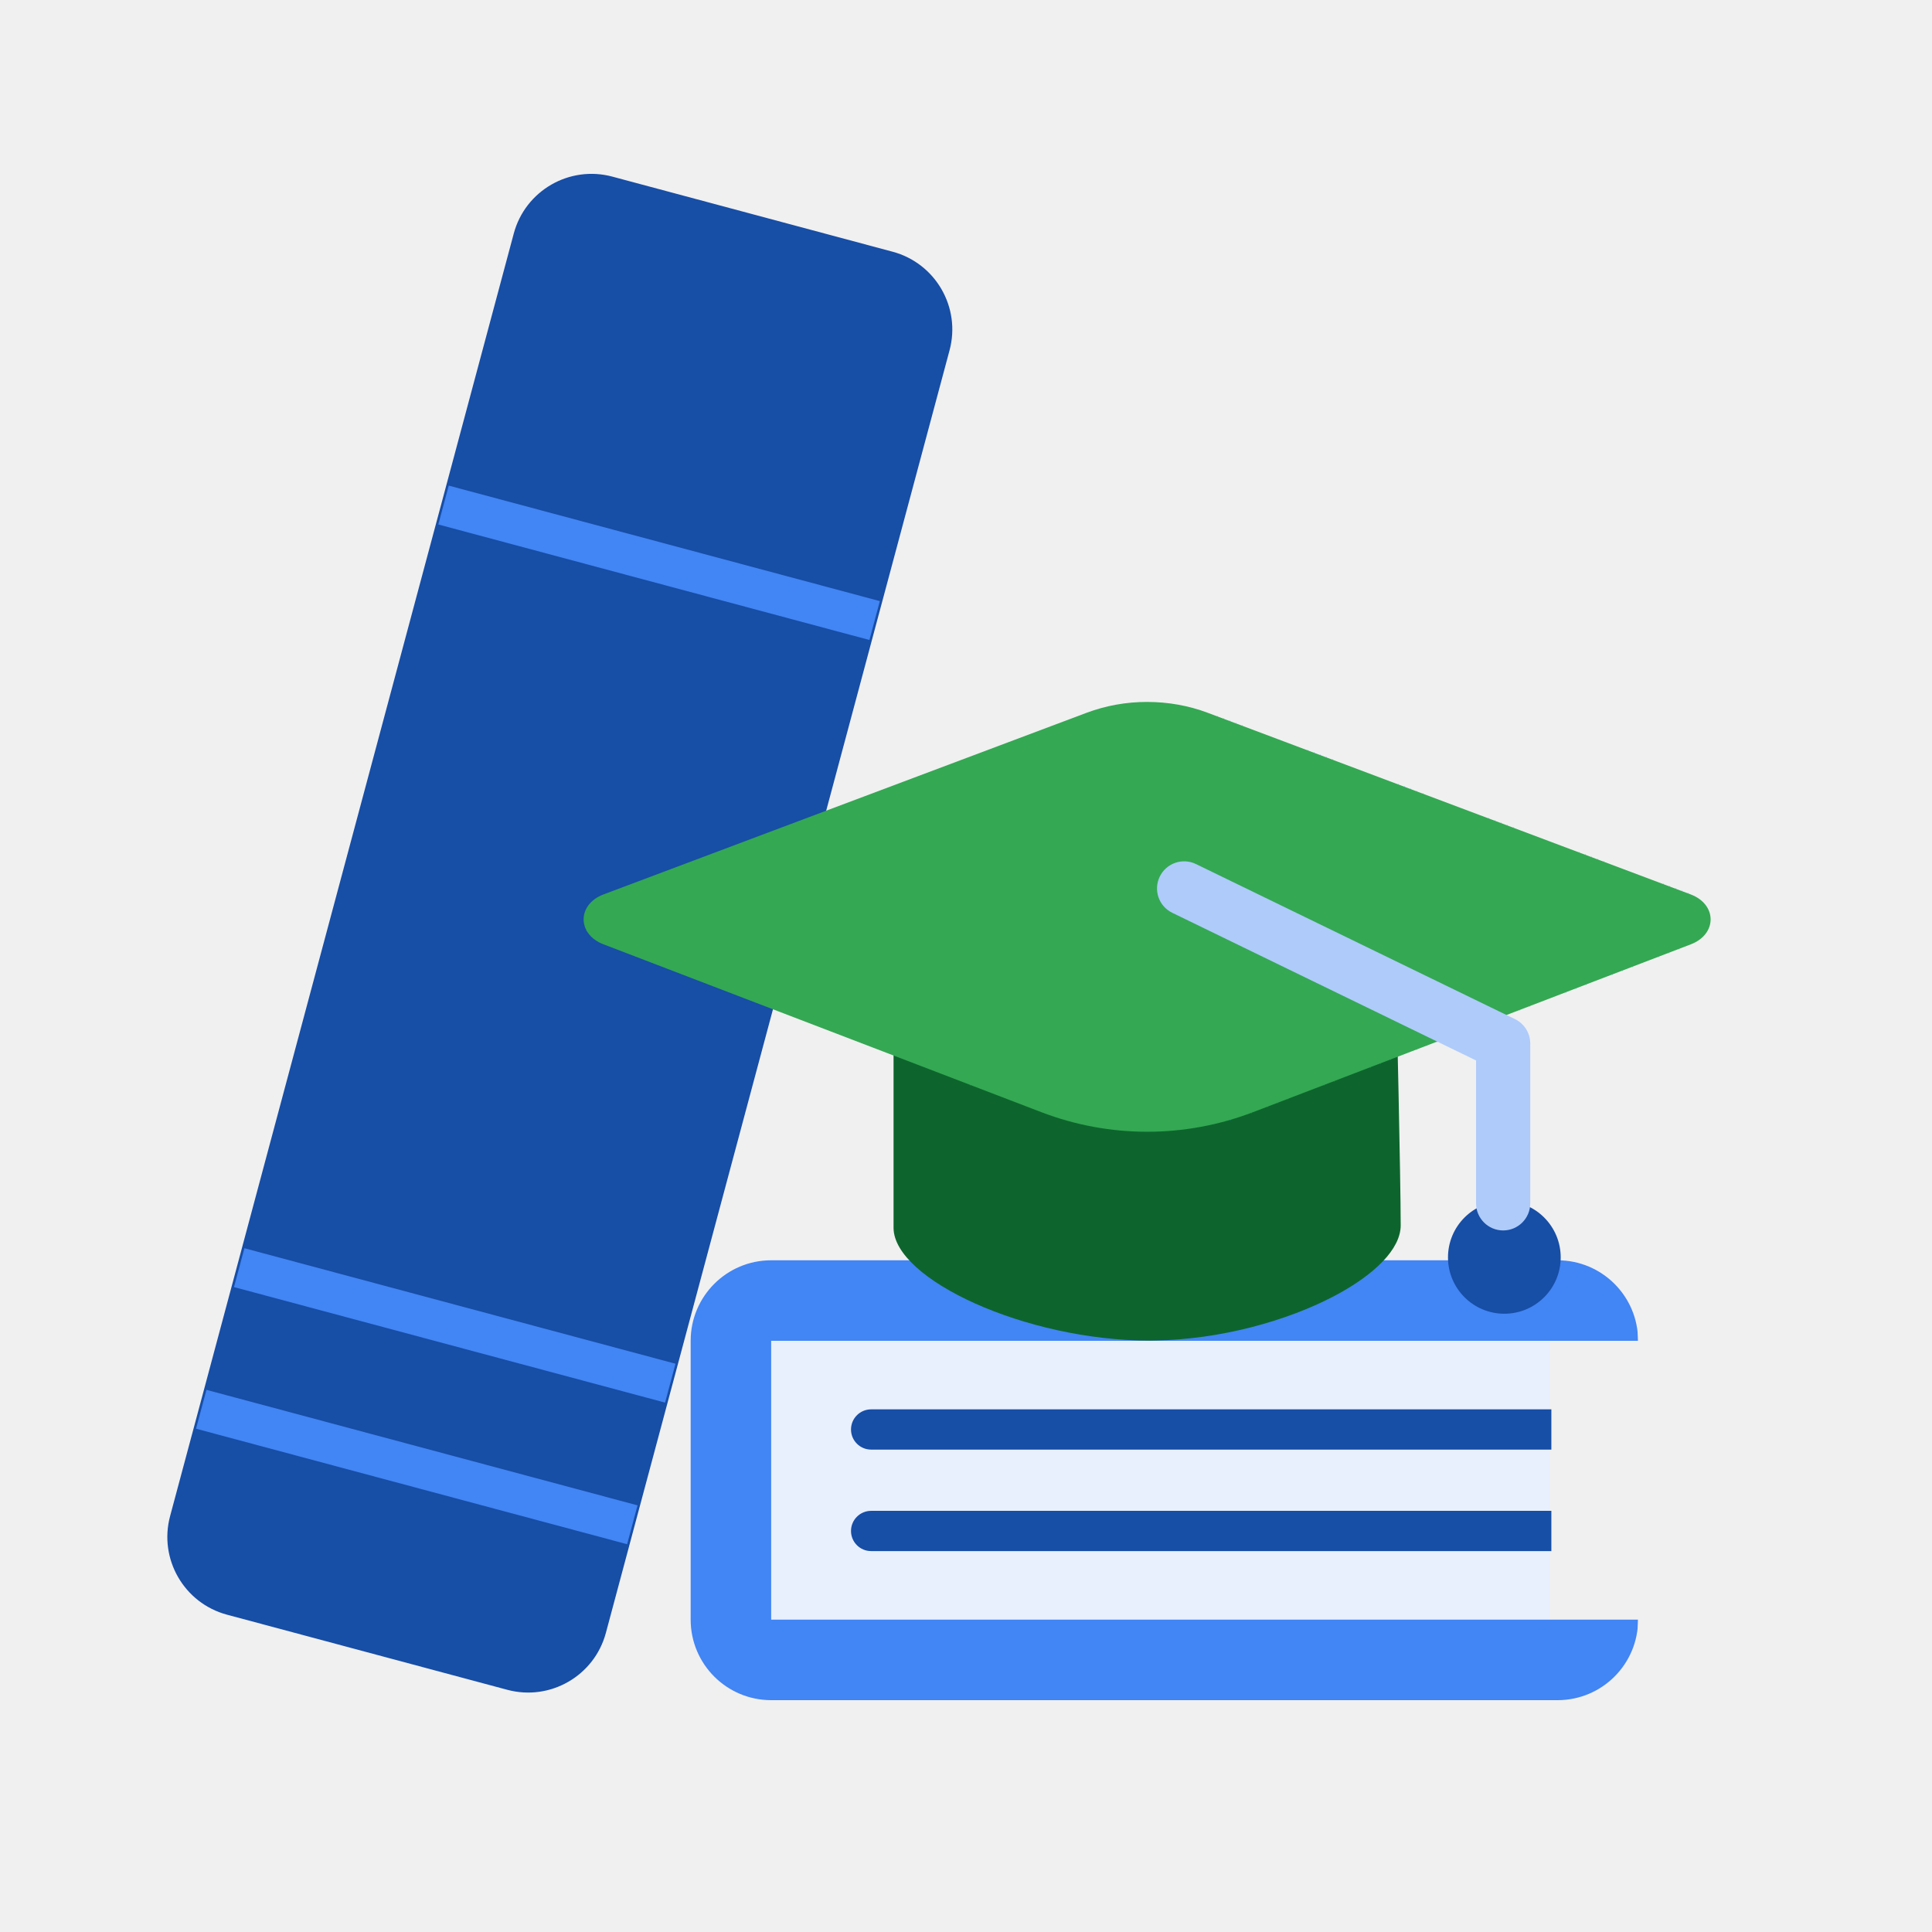
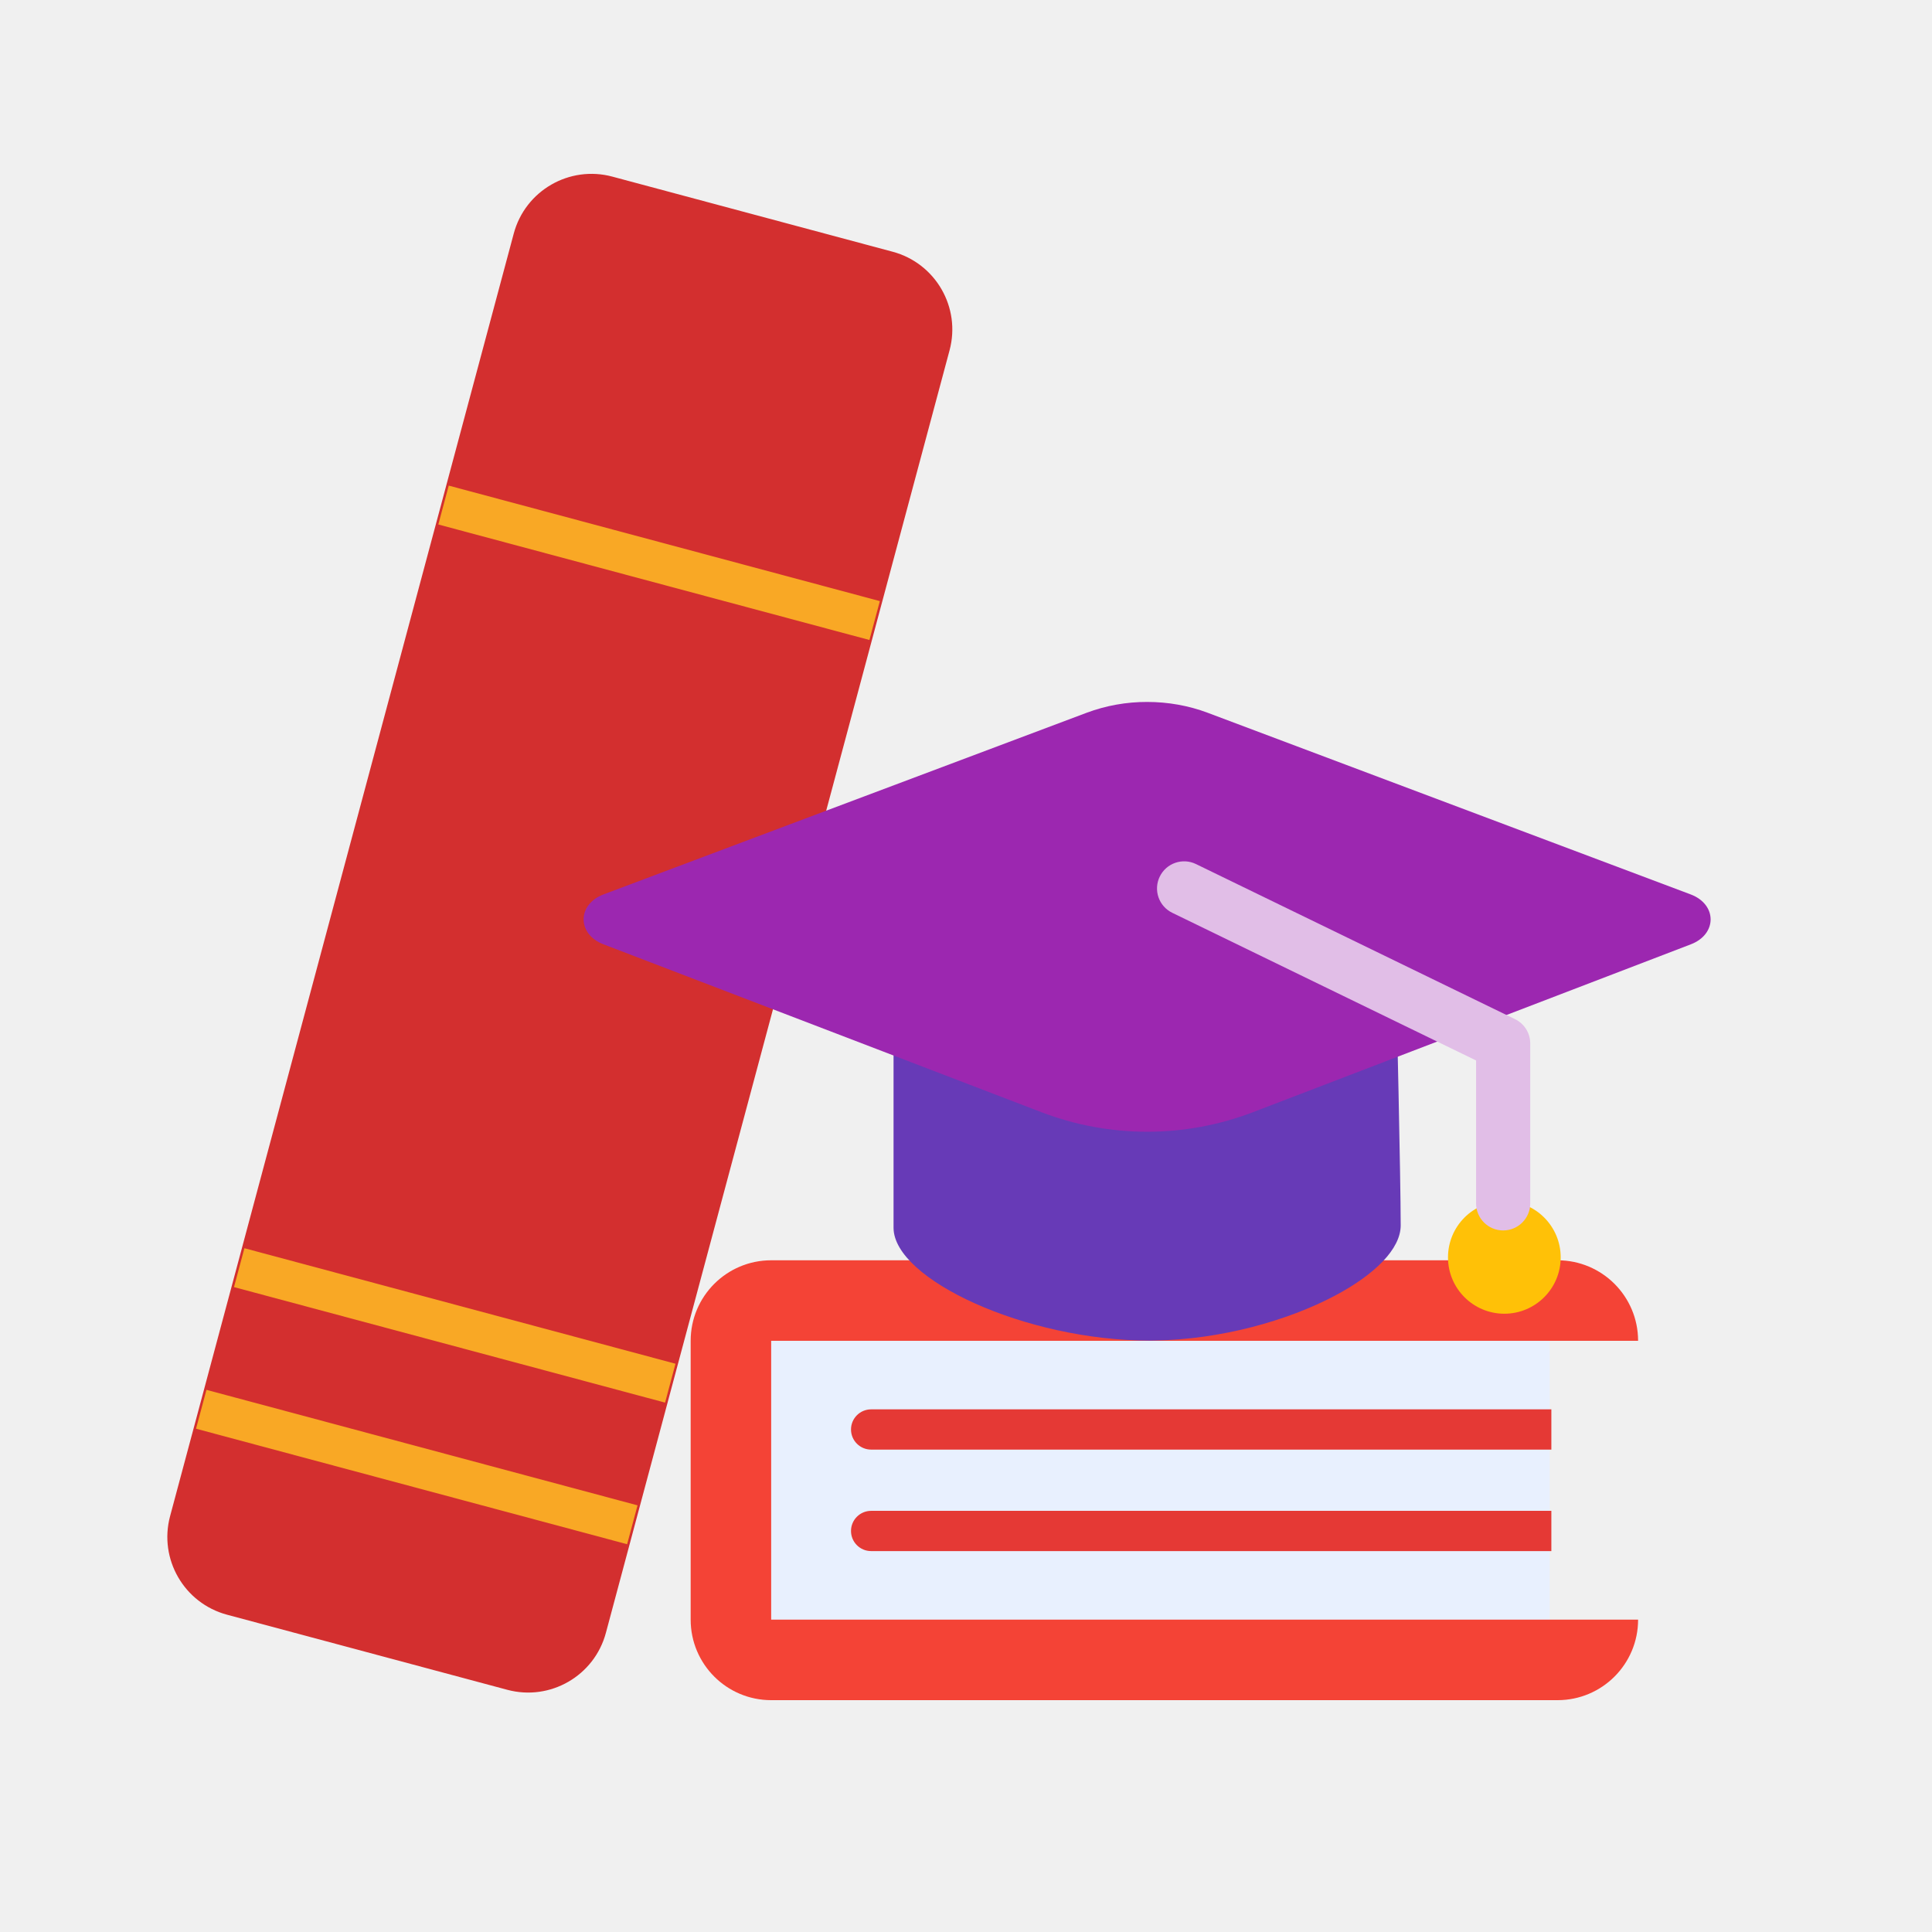
- <svg xmlns="http://www.w3.org/2000/svg" width="96" height="96" fill="none">
-   <rect width="22.418" height="73.978" x="26.564" y="7.741" fill="#174EA6" rx="4" transform="rotate(15 26.564 7.74)" />
-   <path stroke="#4285F4" stroke-linecap="square" stroke-width="2" d="m10.966 70.285 19.488 5.222M12.852 63.248 32.34 68.47M23.005 25.354l19.489 5.222" />
-   <path fill="#E8F0FE" d="M37 66h40v15H37z" />
-   <mask id="a" fill="#fff">
-     <path d="M38.319 84.48a4 4 0 0 1-4-4V66.623a4 4 0 0 1 4-4h39.077a4 4 0 0 1 4 4V80.48a4 4 0 0 1-4 4H38.319Z" />
-   </mask>
-   <path fill="#4285F4" d="M38.319 88.48a8 8 0 0 1-8-8V66.623a8 8 0 0 1 8-8V88.48Zm43.077-25.857V84.48 62.623Zm0 17.857a8 8 0 0 1-8 8H38.319a8 8 0 0 1-8-8h51.077ZM30.319 66.623a8 8 0 0 1 8-8h35.077a8 8 0 0 1 8 8H30.319Z" mask="url(#a)" />
-   <path fill="#174EA6" d="M43.286 70.03a1 1 0 0 0 0 2v-2Zm32.8 2h1v-2h-1v2Zm-32.8 0h32.8v-2h-32.8v2ZM43.286 75.073a1 1 0 1 0 0 2v-2Zm32.8 2h1v-2h-1v2Zm-32.8 0h32.8v-2h-32.8v2Z" />
-   <path fill="#0D652D" d="M69.35 47.789c-.009-.323-.012-.505-.012-.505L44.4 47.013v14.002c.015 2.555 6.568 5.598 12.718 5.598.087 0 .175-.002.262-.005 3.255-.046 6.6-.977 8.968-2.235 1.962-1.045 3.252-2.311 3.252-3.487-.003-2.373-.2-10.926-.25-13.097Z" />
-   <g filter="url(#b)">
-     <path fill="#34A853" d="M62.265 55.262a14.7 14.7 0 0 1-10.524 0l-21.758-8.341c-1.316-.504-1.309-1.985.01-2.48l24.004-9.025a8.548 8.548 0 0 1 3.004-.537c1.04 0 2.068.184 3.005.537l24 9.026c1.32.496 1.327 1.977.01 2.481l-21.75 8.339Z" />
+ <svg xmlns="http://www.w3.org/2000/svg" id="vector" width="96" height="96" viewBox="0 0 96 96">
+   <defs>
+     <clipPath id="clip_path_0">
+       <path d="M38.319,84.48a4,4 0,0 1,-4 -4V66.623a4,4 0,0 1,4 -4h39.077a4,4 0,0 1,4 4V80.48a4,4 0,0 1,-4 4H38.319Z" />
+     </clipPath>
+   </defs>
+   <path fill="#D32F2F" d="M30.427,8.776L44.354,12.508A4,4 80.783,0 1,47.183 17.407L30.106,81.137A4,4 119.196,0 1,25.207 83.965L11.281,80.234A4,4 105.804,0 1,8.452 75.335L25.528,11.605A4,4 0,0 1,30.427 8.776z" id="path_0" />
+   <path fill="#00000000" d="m10.966,70.285 l19.488,5.222M12.852,63.248 L32.34,68.47M23.005,25.354l19.489,5.222" stroke-width="2" stroke="#F9A825" stroke-linecap="square" id="path_1" />
+   <path fill="#E8F0FE" d="M37,66h40v15H37z" id="path_2" />
+   <g id="g_0">
+     <path fill="#F44336" d="M38.319,88.48a8,8 0,0 1,-8 -8L30.319,66.623a8,8 0,0 1,8 -8L38.319,88.48ZM81.396,62.623L81.396,84.48 81.396,62.623ZM81.396,80.48a8,8 0,0 1,-8 8L38.319,88.48a8,8 0,0 1,-8 -8h51.077ZM30.319,66.623a8,8 0,0 1,8 -8h35.077a8,8 0,0 1,8 8L30.319,66.623Z" clip-path="url(#clip_path_0)" />
  </g>
-   <circle cx="74.75" cy="62.478" r="2.8" fill="#174EA6" />
-   <path fill="#AECBFA" fill-rule="evenodd" d="M57.628 43.557a1.346 1.346 0 0 1 1.8-.622L75.28 50.64a1.346 1.346 0 0 1 .757 1.21v7.944a1.346 1.346 0 0 1-2.692 0v-7.1l-15.095-7.337a1.344 1.344 0 0 1-.623-1.799v-.001Z" clip-rule="evenodd" />
-   <defs>
-     <filter id="b" width="56" height="21.357" x="29" y="34.879" color-interpolation-filters="sRGB" filterUnits="userSpaceOnUse">
-       <feFlood flood-opacity="0" result="BackgroundImageFix" />
-       <feColorMatrix in="SourceAlpha" result="hardAlpha" values="0 0 0 0 0 0 0 0 0 0 0 0 0 0 0 0 0 0 127 0" />
-       <feOffset />
-       <feComposite in2="hardAlpha" operator="out" />
-       <feColorMatrix values="0 0 0 0 0.259 0 0 0 0 0.522 0 0 0 0 0.957 0 0 0 1 0" />
-       <feBlend in2="BackgroundImageFix" result="effect1_dropShadow_179_8295" />
-       <feBlend in="SourceGraphic" in2="effect1_dropShadow_179_8295" result="shape" />
-     </filter>
-   </defs>
+   <path fill="#E53935" d="M43.286,70.03a1,1 0,0 0,0 2v-2ZM76.086,72.03h1v-2h-1v2ZM43.286,72.03h32.8v-2h-32.8v2ZM43.286,75.073a1,1 0,1 0,0 2v-2ZM76.086,77.073h1v-2h-1v2ZM43.286,77.073h32.8v-2h-32.8v2Z" id="path_3" />
+   <path fill="#673AB7" d="M69.35,47.789c-0.009,-0.323 -0.012,-0.505 -0.012,-0.505L44.4,47.013v14.002c0.015,2.555 6.568,5.598 12.718,5.598 0.087,0 0.175,-0.002 0.262,-0.005 3.255,-0.046 6.6,-0.977 8.968,-2.235 1.962,-1.045 3.252,-2.311 3.252,-3.487 -0.003,-2.373 -0.2,-10.926 -0.25,-13.097Z" id="path_4" />
+   <path fill="#9C27B0" d="M62.265,55.262a14.7,14.7 0,0 1,-10.524 0l-21.758,-8.341c-1.316,-0.504 -1.309,-1.985 0.01,-2.48l24.004,-9.025a8.548,8.548 0,0 1,3.004 -0.537c1.04,0 2.068,0.184 3.005,0.537l24,9.026c1.32,0.496 1.327,1.977 0.01,2.481l-21.75,8.339Z" id="path_5" />
+   <path fill="#FFC107" d="M74.75,62.478m-2.8,0a2.8,2.8 0,1 1,5.6 0a2.8,2.8 0,1 1,-5.6 0" id="path_6" />
+   <path fill="#E1BEE7" fill-rule="evenodd" d="M57.628,43.557a1.346,1.346 0,0 1,1.8 -0.622L75.28,50.64a1.346,1.346 0,0 1,0.757 1.21v7.944a1.346,1.346 0,0 1,-2.692 0v-7.1l-15.095,-7.337a1.344,1.344 0,0 1,-0.623 -1.799v-0.001Z" id="path_7" />
</svg>
